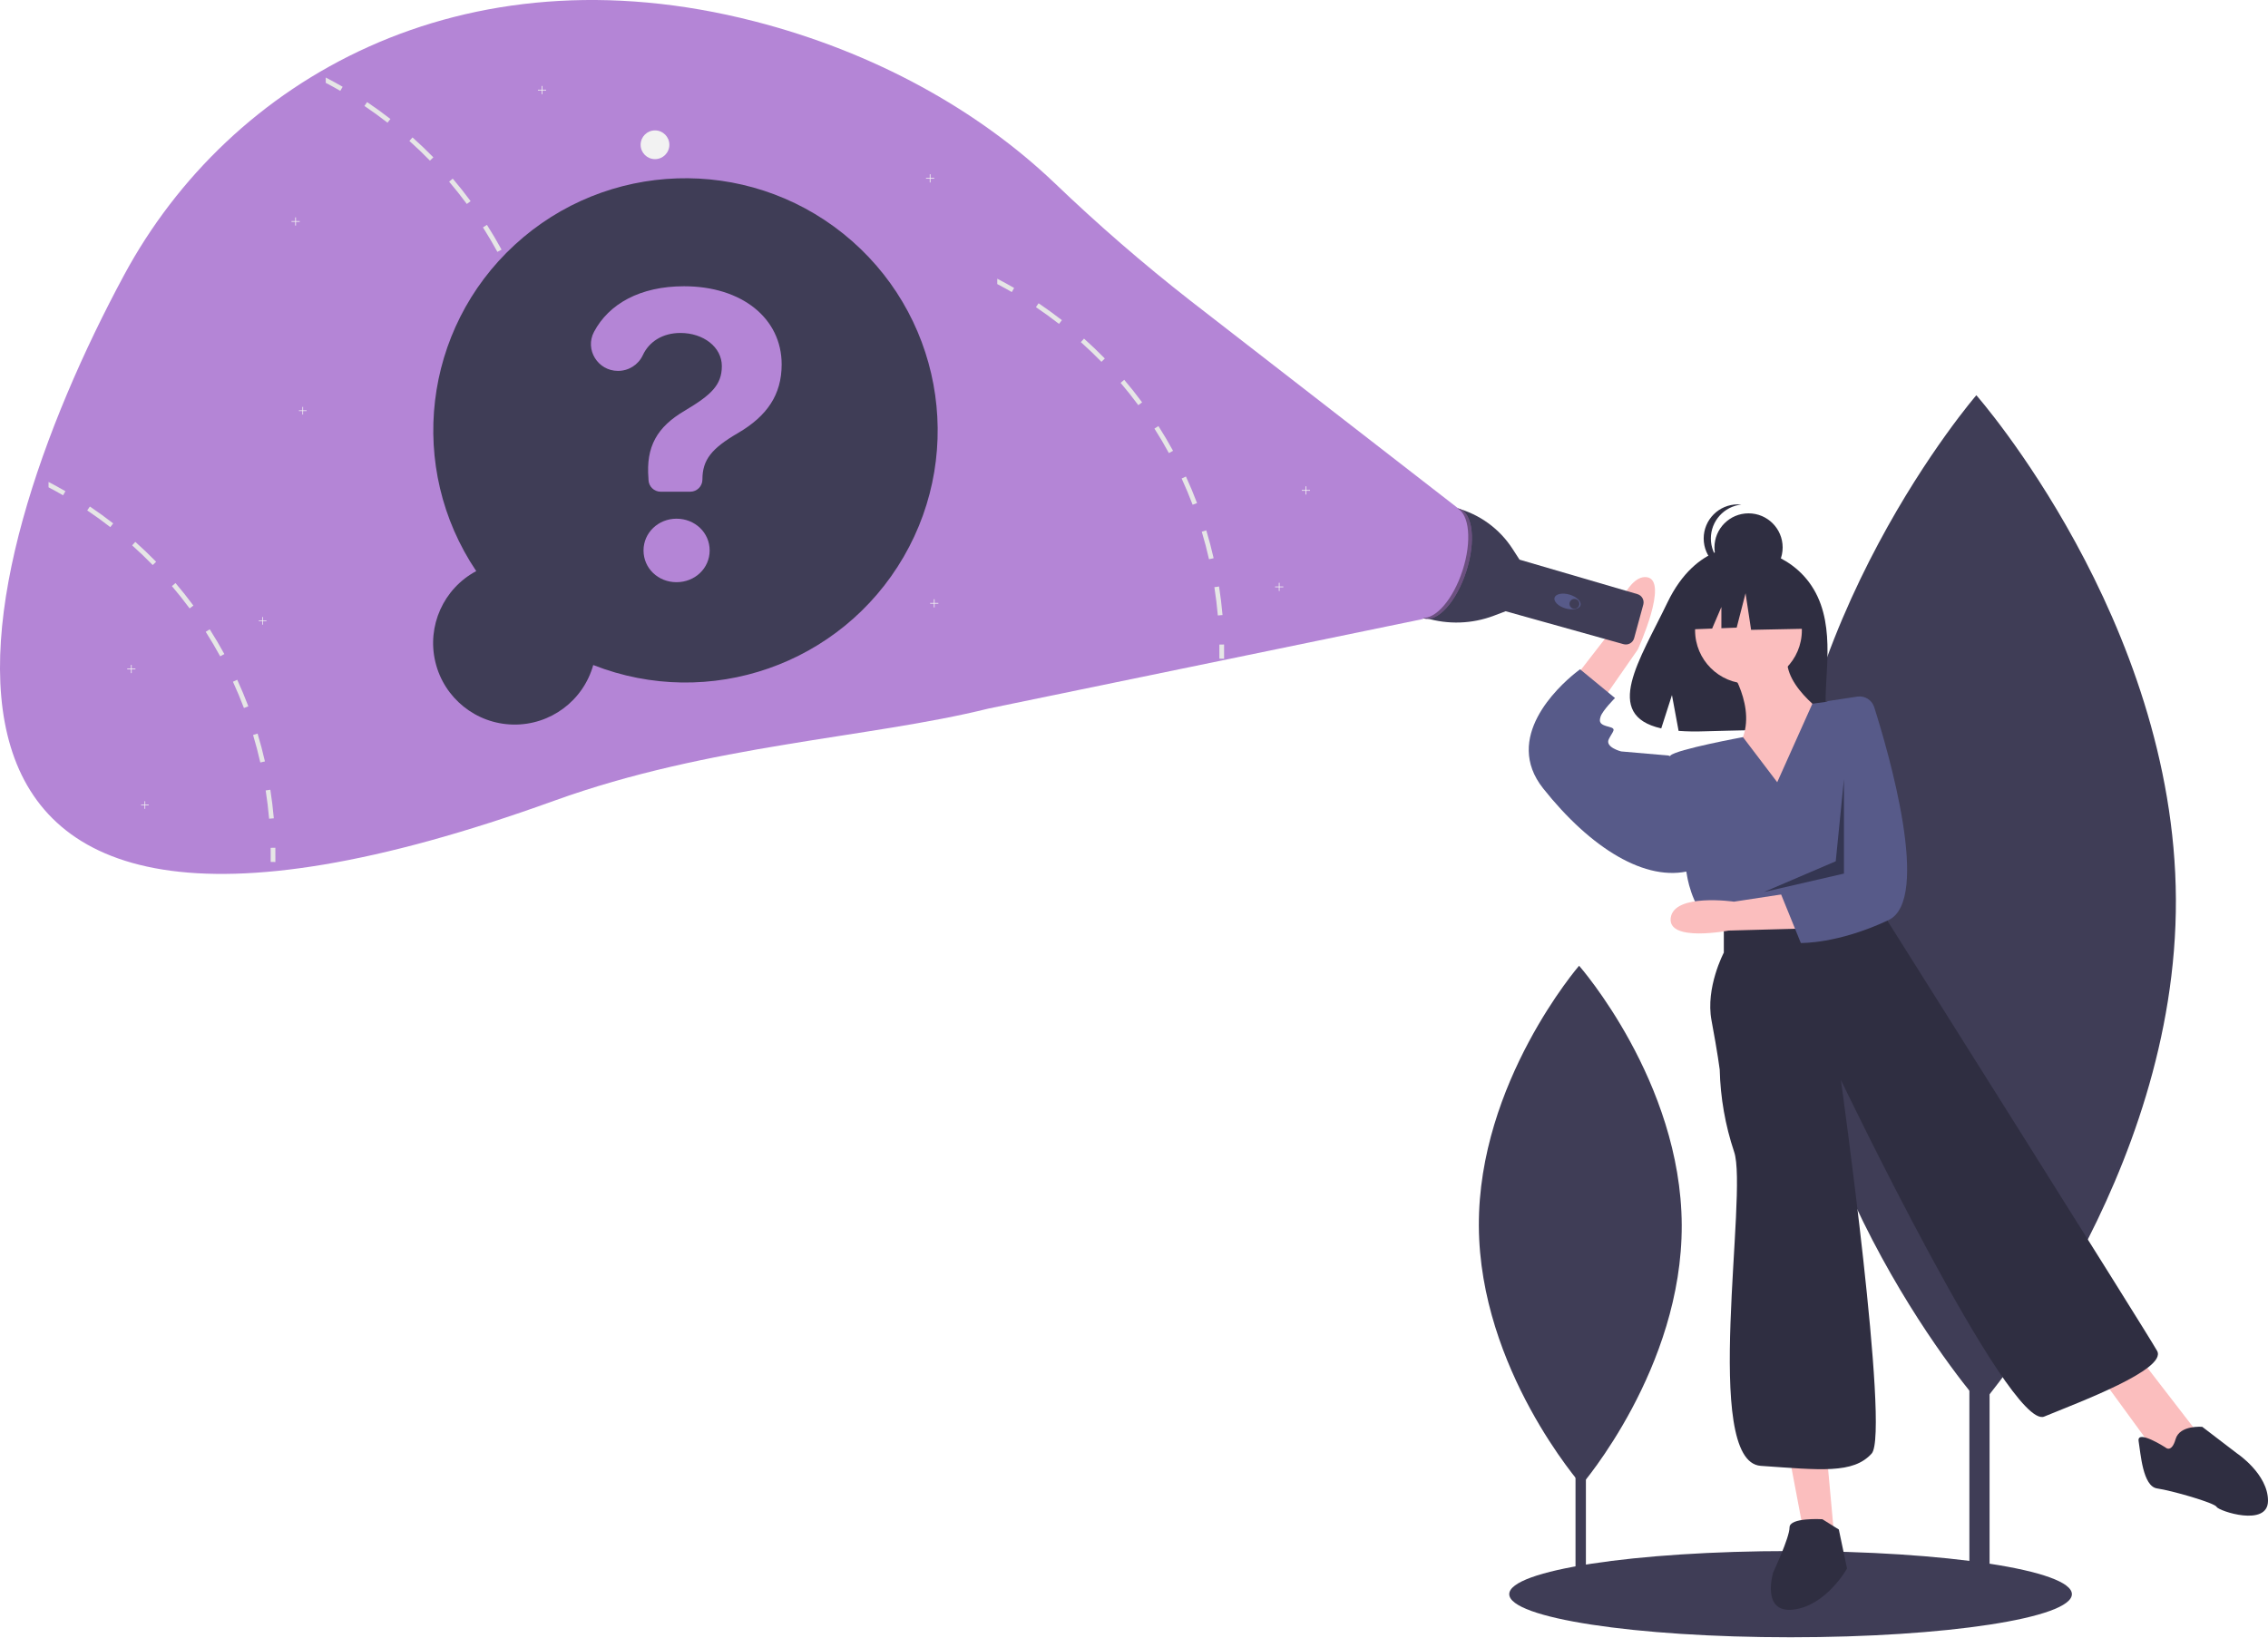
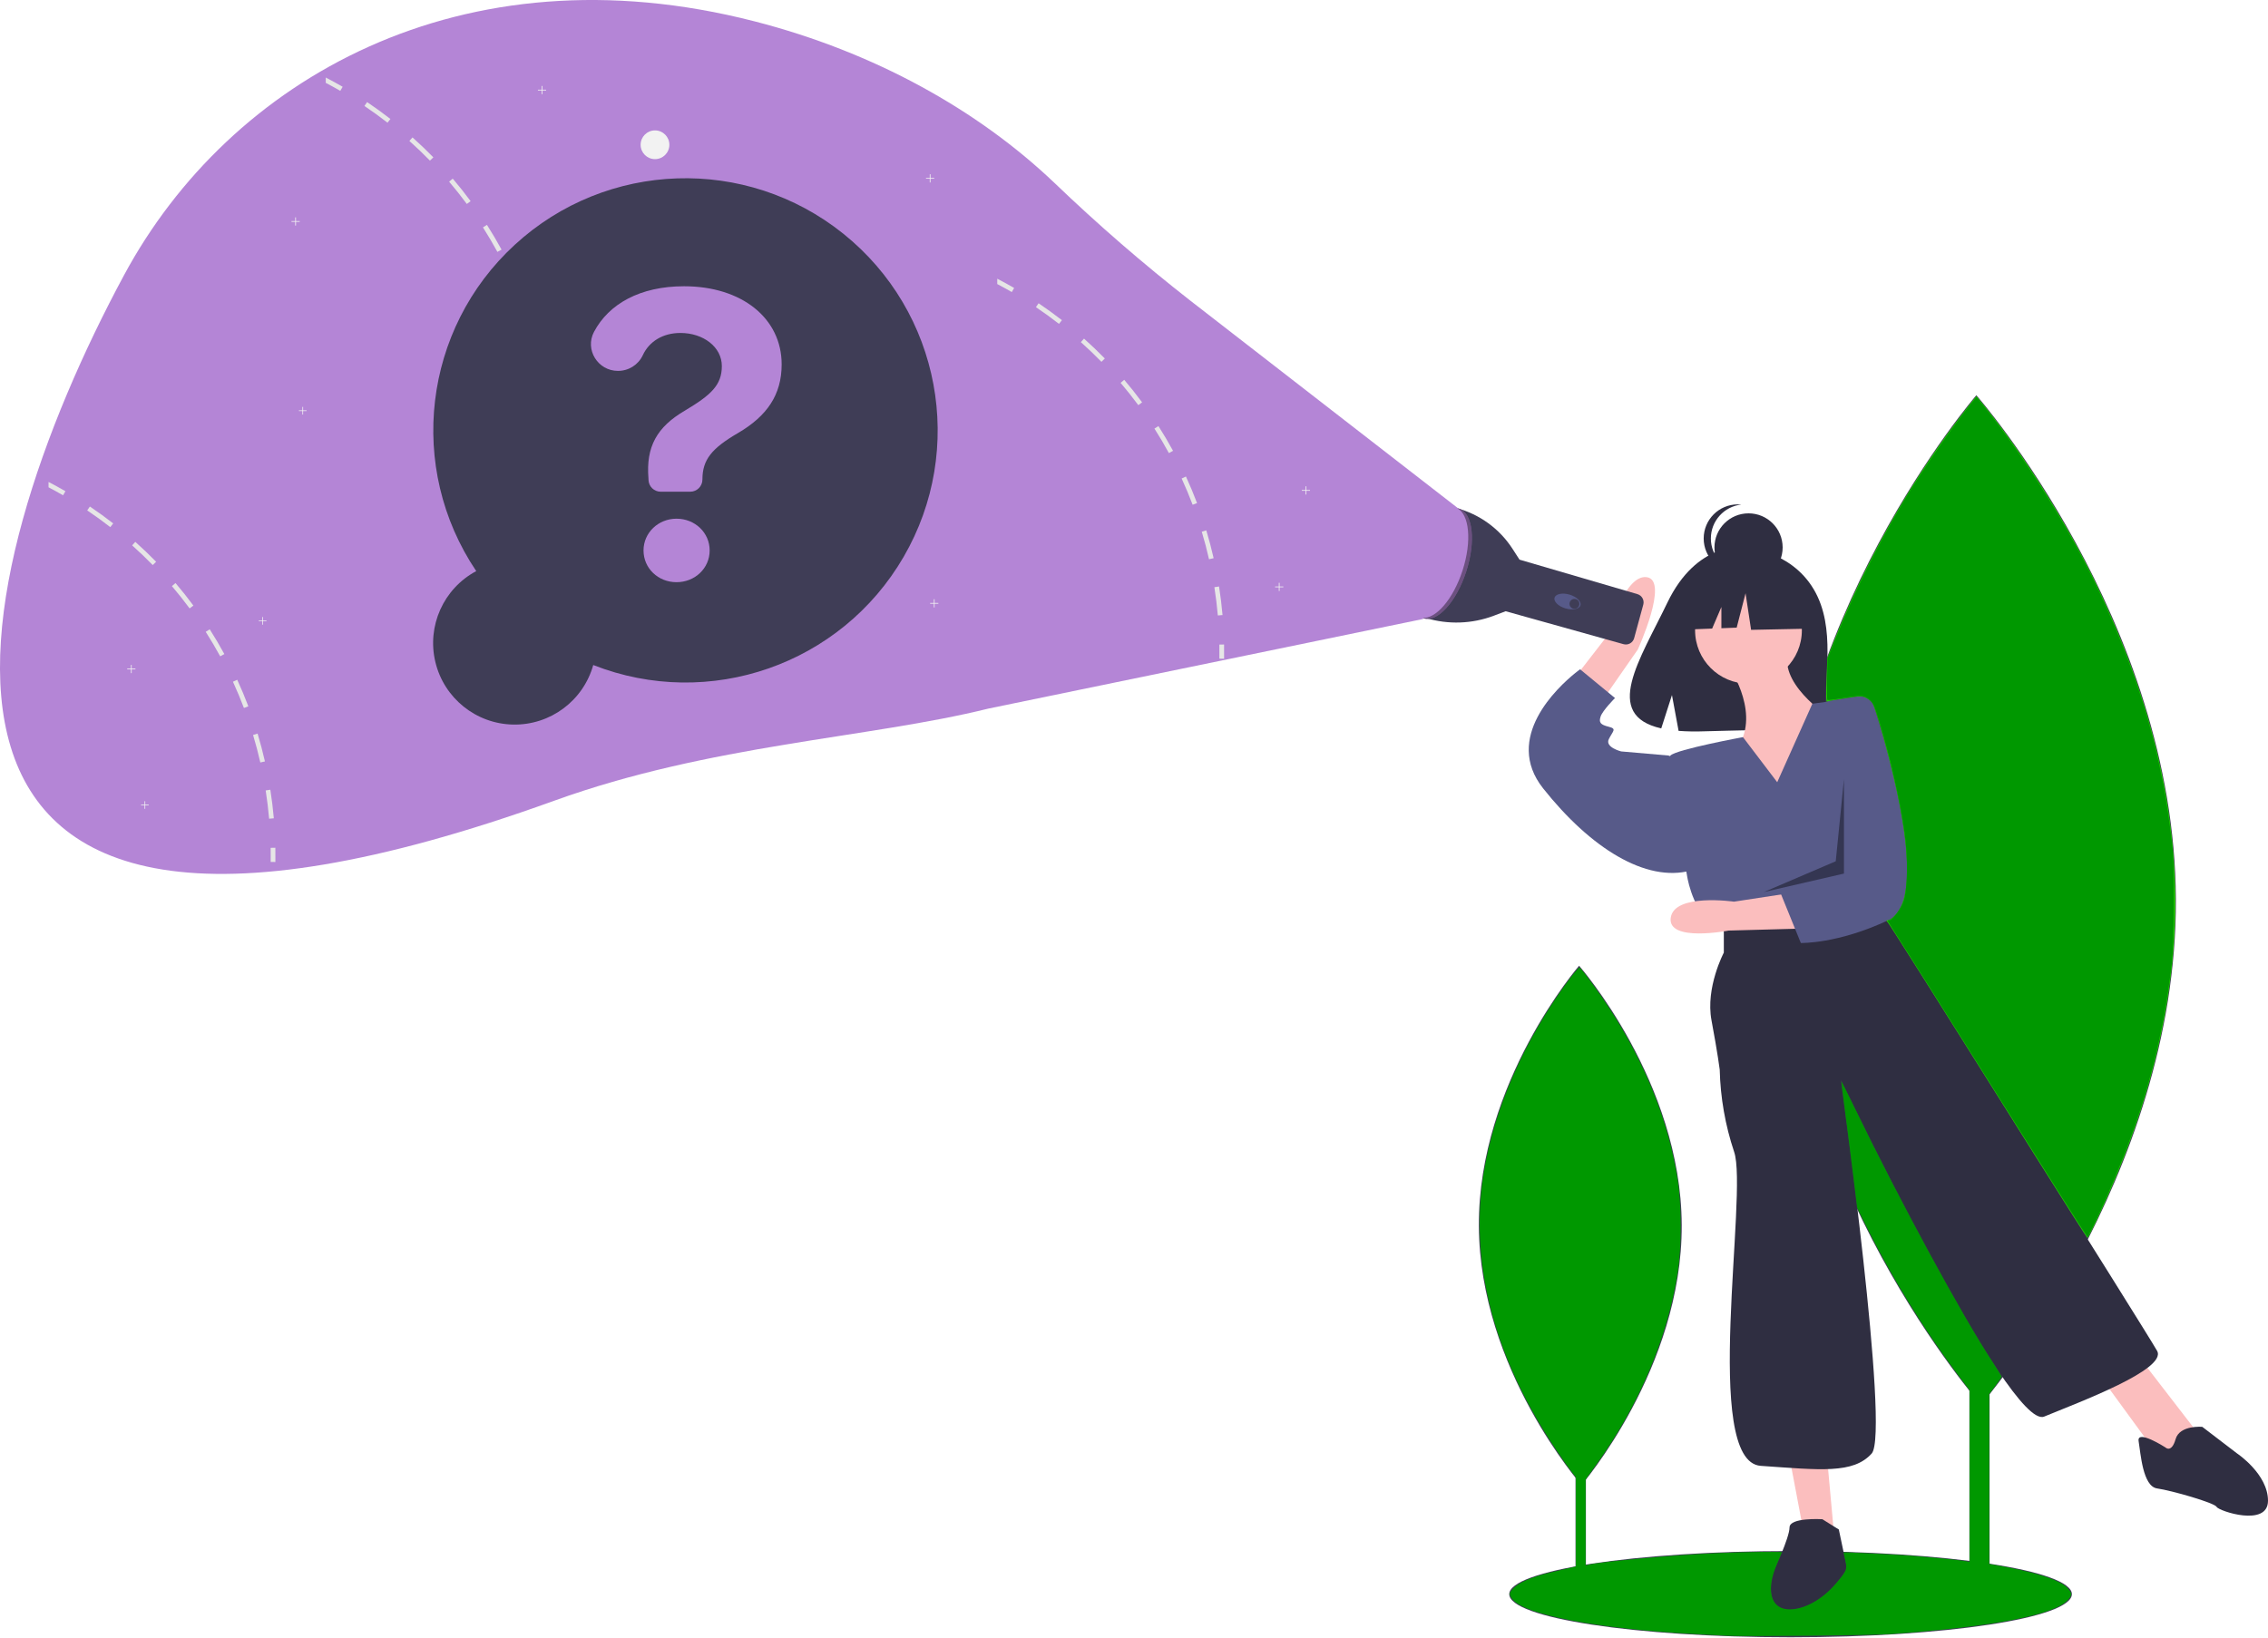
- <svg xmlns="http://www.w3.org/2000/svg" id="b7da5827-4560-4d63-9360-f6e9beb837fe" data-name="Layer 1" width="1104.469" height="797.515" viewBox="0 0 1104.469 797.515">
-   <rect x="959.049" y="388.464" width="9.832" height="388.345" fill="#3f3d56" />
-   <path d="M1107.38,489.196c.626,135.795-94.913,246.321-94.913,246.321s-96.553-109.641-97.179-245.435,94.913-246.321,94.913-246.321S1106.754,353.401,1107.38,489.196Z" transform="translate(-47.76569 -51.24247)" fill="#3f3d56" />
-   <rect x="767.244" y="571.186" width="5.057" height="199.735" fill="#3f3d56" />
-   <path d="M866.733,647.882c.322,69.842-48.816,126.689-48.816,126.689s-49.66-56.391-49.982-126.233,48.816-126.689,48.816-126.689S866.411,578.04,866.733,647.882Z" transform="translate(-47.76569 -51.24247)" fill="#3f3d56" />
-   <ellipse cx="871.969" cy="776.515" rx="137" ry="21" fill="#3f3d56" />
-   <path d="M931.034,338.324c-11.607-19.612-34.57-20.526-34.57-20.526s-22.376-2.861-36.731,27.008c-13.379,27.841-31.845,54.722-2.973,61.239l5.215-16.232,3.23,17.44a112.967,112.967,0,0,0,12.353.211c30.92-.998,60.366.292,59.418-10.803C935.715,381.911,942.202,357.194,931.034,338.324Z" transform="translate(-47.76569 -51.24247)" fill="#2f2e41" />
-   <path d="M889.234,375.258s15,21,6,38,21,35,21,35l22-48s-26-17-19-33Z" transform="translate(-47.76569 -51.24247)" fill="#fbbebe" />
-   <circle cx="851.469" cy="307.015" r="26" fill="#fbbebe" />
-   <path d="M809.255,388.313l21.728-28.034s7.651-29.385,18.731-27.895-4.377,35.24-4.377,35.24l-21.589,31.031Z" transform="translate(-47.76569 -51.24247)" fill="#fbbebe" />
-   <polygon points="871.469 710.015 878.469 747.015 893.469 751.015 889.469 707.015 871.469 710.015" fill="#fbbebe" />
-   <polygon points="1022.469 670.015 1049.469 707.015 1060.469 712.015 1069.469 697.015 1042.469 662.015 1022.469 670.015" fill="#fbbebe" />
-   <path d="M913.234,432.258l-16.681-21.959s-32.319,5.959-35.319,8.959,8,58,8,58,2,15,11,23l9,6,74-15,2.782-32.926a86.41,86.41,0,0,0-22.782-66.074l0,0-12.876,1.76Z" transform="translate(-47.76569 -51.24247)" fill="#575a89" />
-   <path d="M865.234,421.258l-5-2-23-2s-8-2-6-6,4-5,0-6-5-2-4-5,7-9,7-9l-17-14s-.92.651-2.407,1.855c-8.44,6.834-35.147,31.489-15.593,56.145,23,29,50,46,72,40Z" transform="translate(-47.76569 -51.24247)" fill="#575a89" />
-   <path d="M887.234,501.258v14s-9,17-6,33,4,24,4,24a136.533,136.533,0,0,0,7,40c7,20-16,151,13,153s45,4,54-6-15-182-15-182,82,171,99,164,60-23,55-32-131-209-131-209l-4-9Z" transform="translate(-47.76569 -51.24247)" fill="#2f2e41" />
-   <path d="M935.234,791.258s-16-1-16,4-8,22-8,22-6,20,10,18,26-20,26-20l-4-19Z" transform="translate(-47.76569 -51.24247)" fill="#2f2e41" />
-   <path d="M1102.234,756.258s-14-9-13-3,2,22,9,23,28,7,29,9,25,10,25-3-15-23-15-23l-17-13s-11-1-13,6S1102.234,756.258,1102.234,756.258Z" transform="translate(-47.76569 -51.24247)" fill="#2f2e41" />
-   <circle cx="851.508" cy="266.654" r="16.604" fill="#2f2e41" />
-   <path d="M880.922,313.528a16.604,16.604,0,0,1,14.856-16.51,16.772,16.772,0,0,0-1.748-.093,16.604,16.604,0,1,0,0,33.208,16.772,16.772,0,0,0,1.748-.093A16.604,16.604,0,0,1,880.922,313.528Z" transform="translate(-47.76569 -51.24247)" fill="#2f2e41" />
-   <polygon points="878.136 285.191 855.45 273.307 824.12 278.169 817.638 306.797 833.774 306.176 838.282 295.659 838.282 306.003 845.727 305.717 850.048 288.972 852.749 306.797 879.217 306.257 878.136 285.191" fill="#2f2e41" />
-   <path d="M924.544,503.574l-34.987.946s-29.854,5.809-28.179-6.241,30.799-7.835,30.799-7.835l31.88-4.863Z" transform="translate(-47.76569 -51.24247)" fill="#fbbebe" />
-   <path d="M952.226,390.562a7.467,7.467,0,0,1,8.236,5.128c6.849,21.584,27.951,93.813,6.985,103.723-24.694,11.672-42.714,11.158-42.714,11.158l-9.645-23.748,8.781-8.24,9.374-60.275,4.492-25.55Z" transform="translate(-47.76569 -51.24247)" fill="#575a89" />
-   <polygon points="897.969 379.515 893.969 419.515 858.969 434.515 897.969 425.515 897.969 379.515" opacity="0.4" />
-   <path d="M756.98,298.705h0a46.84,46.84,0,0,1,27.352,19.87l3.271,5.066.165.21L845.153,340.641a4.183,4.183,0,0,1,2.861,5.115l-4.455,16.335a4.183,4.183,0,0,1-5.161,2.928l-57.4-16.044-.001.002-5.765,2.179a51.515,51.515,0,0,1-33.122,1.126h0Z" transform="translate(-47.76569 -51.24247)" fill="#3f3d56" />
-   <ellipse cx="811.107" cy="344.233" rx="3.504" ry="6.57" transform="translate(205.1751 974.7836) rotate(-73.69006)" fill="#575a89" />
-   <circle cx="766.716" cy="294.14" r="2.409" fill="#3f3d56" />
-   <ellipse cx="749.694" cy="325.728" rx="28.09" ry="12.703" transform="translate(160.8404 887.1541) rotate(-72.0342)" fill="#b485d6" />
-   <path d="M759.994,329.124c4.611-14.22,3.357-27.472-2.711-30.355a5.891,5.891,0,0,1,1.076.238c6.673,2.164,8.204,15.881,3.419,30.639s-14.074,24.967-20.748,22.803a5.863,5.863,0,0,1-.708-.284C746.886,353,755.461,343.104,759.994,329.124Z" transform="translate(-47.76569 -51.24247)" opacity="0.4" />
-   <path d="M757.734,298.758,627.497,197.732a861.922,861.922,0,0,1-66.215-57.386C524.156,104.959,473.758,76.666,415.08,61.602,272.519,25.005,159.582,89.897,108.214,185.181c-78.495,145.604-138.65,381.879,209.394,256.11,76.117-27.506,153.165-30.429,211.586-44.918l211.54-43.616Z" transform="translate(-47.76569 -51.24247)" fill="#b485d6" />
-   <circle cx="318.969" cy="70.515" r="7" fill="#f2f2f2" />
-   <polygon points="454.949 86.695 453.127 86.695 453.127 84.873 452.771 84.873 452.771 86.695 450.949 86.695 450.949 87.051 452.771 87.051 452.771 88.873 453.127 88.873 453.127 87.051 454.949 87.051 454.949 86.695" fill="#f2f2f2" />
-   <polygon points="637.949 238.695 636.127 238.695 636.127 236.873 635.771 236.873 635.771 238.695 633.949 238.695 633.949 239.051 635.771 239.051 635.771 240.873 636.127 240.873 636.127 239.051 637.949 239.051 637.949 238.695" fill="#f2f2f2" />
-   <polygon points="624.949 285.695 623.127 285.695 623.127 283.873 622.771 283.873 622.771 285.695 620.949 285.695 620.949 286.051 622.771 286.051 622.771 287.873 623.127 287.873 623.127 286.051 624.949 286.051 624.949 285.695" fill="#f2f2f2" />
-   <polygon points="65.949 325.695 64.127 325.695 64.127 323.873 63.771 323.873 63.771 325.695 61.949 325.695 61.949 326.051 63.771 326.051 63.771 327.873 64.127 327.873 64.127 326.051 65.949 326.051 65.949 325.695" fill="#f2f2f2" />
-   <polygon points="145.949 107.695 144.127 107.695 144.127 105.873 143.771 105.873 143.771 107.695 141.949 107.695 141.949 108.051 143.771 108.051 143.771 109.873 144.127 109.873 144.127 108.051 145.949 108.051 145.949 107.695" fill="#f2f2f2" />
-   <polygon points="456.949 293.695 455.127 293.695 455.127 291.873 454.771 291.873 454.771 293.695 452.949 293.695 452.949 294.051 454.771 294.051 454.771 295.873 455.127 295.873 455.127 294.051 456.949 294.051 456.949 293.695" fill="#f2f2f2" />
-   <polygon points="265.949 43.695 264.127 43.695 264.127 41.873 263.771 41.873 263.771 43.695 261.949 43.695 261.949 44.051 263.771 44.051 263.771 45.873 264.127 45.873 264.127 44.051 265.949 44.051 265.949 43.695" fill="#f2f2f2" />
-   <path d="M314.415,238.915l-2.27.35c.71,4.54,1.27,9.18,1.68,13.77l2.29-.2C315.705,248.185,315.135,243.505,314.415,238.915Z" transform="translate(-47.76569 -51.24247)" fill="#e6e6e6" />
-   <path d="M308.205,211.575l-2.2.67c1.33,4.4,2.52,8.91,3.53,13.4l2.25-.51C310.755,220.595,309.545,216.035,308.205,211.575Z" transform="translate(-47.76569 -51.24247)" fill="#e6e6e6" />
-   <path d="M298.295,185.355l-2.09.96c1.92,4.19,3.72,8.49,5.35,12.79l2.15-.81C302.055,193.945,300.245,189.585,298.295,185.355Z" transform="translate(-47.76569 -51.24247)" fill="#e6e6e6" />
-   <path d="M284.895,160.775l-1.94,1.23c2.47,3.88,4.84,7.9,7.04,11.93l2.02-1.1C289.795,168.755,287.395,164.695,284.895,160.775Z" transform="translate(-47.76569 -51.24247)" fill="#e6e6e6" />
-   <path d="M268.235,138.245l-1.75,1.49c2.98,3.5,5.88,7.16,8.62,10.86l1.84-1.37C274.185,145.485,271.255,141.785,268.235,138.245Z" transform="translate(-47.76569 -51.24247)" fill="#e6e6e6" />
-   <path d="M248.655,118.185l-1.53,1.71c3.44,3.07,6.81,6.3,10.02,9.59l1.65-1.61C255.545,124.545,252.135,121.285,248.655,118.185Z" transform="translate(-47.76569 -51.24247)" fill="#e6e6e6" />
-   <path d="M226.535,100.965l-1.29,1.9c3.82,2.57,7.6,5.31,11.23,8.14l1.42-1.81C234.215,106.335,230.395,103.565,226.535,100.965Z" transform="translate(-47.76569 -51.24247)" fill="#e6e6e6" />
-   <path d="M206.405,89.005v2.6c2.39,1.25,4.76,2.56,7.08,3.9l1.15-1.99Q210.585,91.175,206.405,89.005Z" transform="translate(-47.76569 -51.24247)" fill="#e6e6e6" />
-   <path d="M314.57,267.221l2.299-.042c.042,2.321.045,4.655.009,6.936l-2.298-.036C314.614,271.824,314.611,269.516,314.57,267.221Z" transform="translate(-47.76569 -51.24247)" fill="#e6e6e6" />
-   <path d="M179.415,435.915l-2.27.35c.71,4.54,1.27,9.18,1.68,13.77l2.29-.2C180.705,445.185,180.135,440.505,179.415,435.915Z" transform="translate(-47.76569 -51.24247)" fill="#e6e6e6" />
-   <path d="M173.205,408.575l-2.2.67c1.33,4.4,2.52,8.91,3.53,13.4l2.25-.51C175.755,417.595,174.545,413.035,173.205,408.575Z" transform="translate(-47.76569 -51.24247)" fill="#e6e6e6" />
-   <path d="M163.295,382.355l-2.09.96c1.92,4.19,3.72,8.49,5.35,12.79l2.15-.81C167.055,390.945,165.245,386.585,163.295,382.355Z" transform="translate(-47.76569 -51.24247)" fill="#e6e6e6" />
-   <path d="M149.895,357.775l-1.94,1.23c2.47,3.88,4.84,7.9,7.04,11.93l2.02-1.1C154.795,365.755,152.395,361.695,149.895,357.775Z" transform="translate(-47.76569 -51.24247)" fill="#e6e6e6" />
-   <path d="M133.235,335.245l-1.75,1.49c2.98,3.5,5.88,7.16,8.62,10.86l1.84-1.37C139.185,342.485,136.255,338.785,133.235,335.245Z" transform="translate(-47.76569 -51.24247)" fill="#e6e6e6" />
-   <path d="M113.655,315.185l-1.53,1.71c3.44,3.07,6.81,6.3,10.02,9.59l1.65-1.61C120.545,321.545,117.135,318.285,113.655,315.185Z" transform="translate(-47.76569 -51.24247)" fill="#e6e6e6" />
-   <path d="M91.535,297.965l-1.29,1.9c3.82,2.57,7.6,5.31,11.23,8.14l1.42-1.81C99.215,303.335,95.395,300.565,91.535,297.965Z" transform="translate(-47.76569 -51.24247)" fill="#e6e6e6" />
-   <path d="M71.405,286.005v2.6c2.39,1.25,4.76,2.56,7.08,3.9l1.15-1.99Q75.585,288.175,71.405,286.005Z" transform="translate(-47.76569 -51.24247)" fill="#e6e6e6" />
-   <path d="M179.57,464.221l2.299-.042c.042,2.321.045,4.655.009,6.936l-2.298-.036C179.614,468.824,179.611,466.516,179.57,464.221Z" transform="translate(-47.76569 -51.24247)" fill="#e6e6e6" />
-   <path d="M641.415,336.915l-2.27.35c.71,4.54,1.27,9.18,1.68,13.77l2.29-.2C642.705,346.185,642.135,341.505,641.415,336.915Z" transform="translate(-47.76569 -51.24247)" fill="#e6e6e6" />
-   <path d="M635.205,309.575l-2.2.67c1.33,4.4,2.52,8.91,3.53,13.4l2.25-.51C637.755,318.595,636.545,314.035,635.205,309.575Z" transform="translate(-47.76569 -51.24247)" fill="#e6e6e6" />
-   <path d="M625.295,283.355l-2.09.96c1.92,4.19,3.72,8.49,5.35,12.79l2.15-.81C629.055,291.945,627.245,287.585,625.295,283.355Z" transform="translate(-47.76569 -51.24247)" fill="#e6e6e6" />
-   <path d="M611.895,258.775l-1.94,1.23c2.47,3.88,4.84,7.9,7.04,11.93l2.02-1.1C616.795,266.755,614.395,262.695,611.895,258.775Z" transform="translate(-47.76569 -51.24247)" fill="#e6e6e6" />
-   <path d="M595.235,236.245l-1.75,1.49c2.98,3.5,5.88,7.16,8.62,10.86l1.84-1.37C601.185,243.485,598.255,239.785,595.235,236.245Z" transform="translate(-47.76569 -51.24247)" fill="#e6e6e6" />
-   <path d="M575.655,216.185l-1.53,1.71c3.44,3.07,6.81,6.3,10.02,9.59l1.65-1.61C582.545,222.545,579.135,219.285,575.655,216.185Z" transform="translate(-47.76569 -51.24247)" fill="#e6e6e6" />
-   <path d="M553.535,198.965l-1.29,1.9c3.82,2.57,7.6,5.31,11.23,8.14l1.42-1.81C561.215,204.335,557.395,201.565,553.535,198.965Z" transform="translate(-47.76569 -51.24247)" fill="#e6e6e6" />
-   <path d="M533.405,187.005v2.6c2.39,1.25,4.76,2.56,7.08,3.9l1.15-1.99Q537.585,189.175,533.405,187.005Z" transform="translate(-47.76569 -51.24247)" fill="#e6e6e6" />
-   <path d="M641.57,365.221l2.299-.042c.042,2.321.045,4.655.009,6.936l-2.298-.036C641.614,369.824,641.611,367.516,641.57,365.221Z" transform="translate(-47.76569 -51.24247)" fill="#e6e6e6" />
-   <polygon points="149.295 199.895 147.6 199.895 147.6 198.199 147.269 198.199 147.269 199.895 145.573 199.895 145.573 200.225 147.269 200.225 147.269 201.921 147.6 201.921 147.6 200.225 149.295 200.225 149.295 199.895" fill="#f2f2f2" />
-   <polygon points="129.754 302.252 128.059 302.252 128.059 300.556 127.728 300.556 127.728 302.252 126.032 302.252 126.032 302.583 127.728 302.583 127.728 304.278 128.059 304.278 128.059 302.583 129.754 302.583 129.754 302.252" fill="#f2f2f2" />
-   <polygon points="72.417 391.959 70.721 391.959 70.721 390.264 70.39 390.264 70.39 391.959 68.695 391.959 68.695 392.29 70.39 392.29 70.39 393.986 70.721 393.986 70.721 392.29 72.417 392.29 72.417 391.959" fill="#f2f2f2" />
-   <path d="M279.684,329.425a122.811,122.811,0,1,1,56.982,45.751,39.726,39.726,0,1,1-56.982-45.751Z" transform="translate(-47.76569 -51.24247)" fill="#3f3d56" />
-   <path d="M380.894,190.679c28.154,0,47.524,15.616,47.524,38.064,0,14.865-7.207,25.151-21.097,33.334-13.063,7.583-17.493,13.139-17.493,22.748h0a5.931,5.931,0,0,1-5.931,5.931H369.504a5.931,5.931,0,0,1-5.928-5.724l-.026-.732c-1.276-15.466,4.129-25.076,17.718-33.034,12.688-7.583,18.019-12.388,18.019-21.697s-9.009-16.142-20.196-16.142c-8.503,0-15.231,4.139-18.318,10.896a13.252,13.252,0,0,1-12.112,7.573h0c-9.752,0-16.194-10.371-11.634-18.99C344.243,199.271,359.465,190.679,380.894,190.679ZM361.148,319.362c0-8.634,7.207-15.466,16.067-15.466,8.934,0,16.142,6.757,16.142,15.466s-7.207,15.466-16.142,15.466-16.067-6.757-16.067-15.466Z" transform="translate(-47.76569 -51.24247)" fill="#b485d6" />
+ <svg xmlns="http://www.w3.org/2000/svg" id="b7da5827-4560-4d63-9360-f6e9beb837fe" data-name="Layer 1" width="1104.469" height="797.515" viewBox="0 0 1104.469 797.515" version="1.1">
+   <defs id="defs143" />
+   <rect x="959.049" y="388.464" width="9.832" height="388.345" fill="#3f3d56" id="rect4" />
+   <path d="M1107.38,489.196c.626,135.795-94.913,246.321-94.913,246.321s-96.553-109.641-97.179-245.435,94.913-246.321,94.913-246.321S1106.754,353.401,1107.38,489.196Z" transform="translate(-47.76569 -51.24247)" fill="#3f3d56" id="path6" />
+   <rect x="767.244" y="571.186" width="5.057" height="199.735" fill="#3f3d56" id="rect8" />
+   <path d="M866.733,647.882c.322,69.842-48.816,126.689-48.816,126.689s-49.66-56.391-49.982-126.233,48.816-126.689,48.816-126.689S866.411,578.04,866.733,647.882Z" transform="translate(-47.76569 -51.24247)" fill="#3f3d56" id="path10" />
+   <ellipse cx="871.969" cy="776.515" rx="137" ry="21" fill="#3f3d56" id="ellipse12" />
+   <path d="M931.034,338.324c-11.607-19.612-34.57-20.526-34.57-20.526s-22.376-2.861-36.731,27.008c-13.379,27.841-31.845,54.722-2.973,61.239l5.215-16.232,3.23,17.44a112.967,112.967,0,0,0,12.353.211c30.92-.998,60.366.292,59.418-10.803C935.715,381.911,942.202,357.194,931.034,338.324Z" transform="translate(-47.76569 -51.24247)" fill="#2f2e41" id="path14" />
+   <path d="M889.234,375.258s15,21,6,38,21,35,21,35l22-48s-26-17-19-33Z" transform="translate(-47.76569 -51.24247)" fill="#fbbebe" id="path16" />
+   <circle cx="851.469" cy="307.015" r="26" fill="#fbbebe" id="circle18" />
+   <path d="M809.255,388.313l21.728-28.034s7.651-29.385,18.731-27.895-4.377,35.24-4.377,35.24l-21.589,31.031Z" transform="translate(-47.76569 -51.24247)" fill="#fbbebe" id="path20" />
+   <polygon points="871.469 710.015 878.469 747.015 893.469 751.015 889.469 707.015 871.469 710.015" fill="#fbbebe" id="polygon22" />
+   <polygon points="1022.469 670.015 1049.469 707.015 1060.469 712.015 1069.469 697.015 1042.469 662.015 1022.469 670.015" fill="#fbbebe" id="polygon24" />
+   <path d="M913.234,432.258l-16.681-21.959s-32.319,5.959-35.319,8.959,8,58,8,58,2,15,11,23l9,6,74-15,2.782-32.926a86.41,86.41,0,0,0-22.782-66.074l0,0-12.876,1.76Z" transform="translate(-47.76569 -51.24247)" fill="#575a89" id="path26" />
+   <path d="M865.234,421.258l-5-2-23-2s-8-2-6-6,4-5,0-6-5-2-4-5,7-9,7-9l-17-14s-.92.651-2.407,1.855c-8.44,6.834-35.147,31.489-15.593,56.145,23,29,50,46,72,40Z" transform="translate(-47.76569 -51.24247)" fill="#575a89" id="path28" />
+   <path d="M887.234,501.258v14s-9,17-6,33,4,24,4,24a136.533,136.533,0,0,0,7,40c7,20-16,151,13,153s45,4,54-6-15-182-15-182,82,171,99,164,60-23,55-32-131-209-131-209l-4-9Z" transform="translate(-47.76569 -51.24247)" fill="#2f2e41" id="path30" />
+   <path d="M935.234,791.258s-16-1-16,4-8,22-8,22-6,20,10,18,26-20,26-20l-4-19Z" transform="translate(-47.76569 -51.24247)" fill="#2f2e41" id="path32" />
+   <path d="M1102.234,756.258s-14-9-13-3,2,22,9,23,28,7,29,9,25,10,25-3-15-23-15-23l-17-13s-11-1-13,6S1102.234,756.258,1102.234,756.258Z" transform="translate(-47.76569 -51.24247)" fill="#2f2e41" id="path34" />
+   <circle cx="851.508" cy="266.654" r="16.604" fill="#2f2e41" id="circle36" />
+   <path d="M880.922,313.528a16.604,16.604,0,0,1,14.856-16.51,16.772,16.772,0,0,0-1.748-.093,16.604,16.604,0,1,0,0,33.208,16.772,16.772,0,0,0,1.748-.093A16.604,16.604,0,0,1,880.922,313.528Z" transform="translate(-47.76569 -51.24247)" fill="#2f2e41" id="path38" />
+   <polygon points="878.136 285.191 855.45 273.307 824.12 278.169 817.638 306.797 833.774 306.176 838.282 295.659 838.282 306.003 845.727 305.717 850.048 288.972 852.749 306.797 879.217 306.257 878.136 285.191" fill="#2f2e41" id="polygon40" />
+   <path d="M924.544,503.574l-34.987.946s-29.854,5.809-28.179-6.241,30.799-7.835,30.799-7.835l31.88-4.863Z" transform="translate(-47.76569 -51.24247)" fill="#fbbebe" id="path42" />
+   <path d="M952.226,390.562a7.467,7.467,0,0,1,8.236,5.128c6.849,21.584,27.951,93.813,6.985,103.723-24.694,11.672-42.714,11.158-42.714,11.158l-9.645-23.748,8.781-8.24,9.374-60.275,4.492-25.55Z" transform="translate(-47.76569 -51.24247)" fill="#575a89" id="path44" />
+   <polygon points="897.969 379.515 893.969 419.515 858.969 434.515 897.969 425.515 897.969 379.515" opacity="0.4" id="polygon46" />
+   <path d="M756.98,298.705h0a46.84,46.84,0,0,1,27.352,19.87l3.271,5.066.165.21L845.153,340.641a4.183,4.183,0,0,1,2.861,5.115l-4.455,16.335a4.183,4.183,0,0,1-5.161,2.928l-57.4-16.044-.001.002-5.765,2.179a51.515,51.515,0,0,1-33.122,1.126h0Z" transform="translate(-47.76569 -51.24247)" fill="#3f3d56" id="path48" />
+   <ellipse cx="811.107" cy="344.233" rx="3.504" ry="6.57" transform="translate(205.1751 974.7836) rotate(-73.69006)" fill="#575a89" id="ellipse50" />
+   <circle cx="766.716" cy="294.14" r="2.409" fill="#3f3d56" id="circle52" />
+   <ellipse cx="749.694" cy="325.728" rx="28.09" ry="12.703" transform="translate(160.8404 887.1541) rotate(-72.0342)" fill="#b485d6" id="ellipse54" />
+   <path d="M759.994,329.124c4.611-14.22,3.357-27.472-2.711-30.355a5.891,5.891,0,0,1,1.076.238c6.673,2.164,8.204,15.881,3.419,30.639s-14.074,24.967-20.748,22.803a5.863,5.863,0,0,1-.708-.284C746.886,353,755.461,343.104,759.994,329.124Z" transform="translate(-47.76569 -51.24247)" opacity="0.4" id="path56" />
+   <path d="M757.734,298.758,627.497,197.732a861.922,861.922,0,0,1-66.215-57.386C524.156,104.959,473.758,76.666,415.08,61.602,272.519,25.005,159.582,89.897,108.214,185.181c-78.495,145.604-138.65,381.879,209.394,256.11,76.117-27.506,153.165-30.429,211.586-44.918l211.54-43.616Z" transform="translate(-47.76569 -51.24247)" fill="#b485d6" id="path58" />
+   <circle cx="318.969" cy="70.515" r="7" fill="#f2f2f2" id="circle60" />
+   <polygon points="454.949 86.695 453.127 86.695 453.127 84.873 452.771 84.873 452.771 86.695 450.949 86.695 450.949 87.051 452.771 87.051 452.771 88.873 453.127 88.873 453.127 87.051 454.949 87.051 454.949 86.695" fill="#f2f2f2" id="polygon62" />
+   <polygon points="637.949 238.695 636.127 238.695 636.127 236.873 635.771 236.873 635.771 238.695 633.949 238.695 633.949 239.051 635.771 239.051 635.771 240.873 636.127 240.873 636.127 239.051 637.949 239.051 637.949 238.695" fill="#f2f2f2" id="polygon64" />
+   <polygon points="624.949 285.695 623.127 285.695 623.127 283.873 622.771 283.873 622.771 285.695 620.949 285.695 620.949 286.051 622.771 286.051 622.771 287.873 623.127 287.873 623.127 286.051 624.949 286.051 624.949 285.695" fill="#f2f2f2" id="polygon66" />
+   <polygon points="65.949 325.695 64.127 325.695 64.127 323.873 63.771 323.873 63.771 325.695 61.949 325.695 61.949 326.051 63.771 326.051 63.771 327.873 64.127 327.873 64.127 326.051 65.949 326.051 65.949 325.695" fill="#f2f2f2" id="polygon68" />
+   <polygon points="145.949 107.695 144.127 107.695 144.127 105.873 143.771 105.873 143.771 107.695 141.949 107.695 141.949 108.051 143.771 108.051 143.771 109.873 144.127 109.873 144.127 108.051 145.949 108.051 145.949 107.695" fill="#f2f2f2" id="polygon70" />
+   <polygon points="456.949 293.695 455.127 293.695 455.127 291.873 454.771 291.873 454.771 293.695 452.949 293.695 452.949 294.051 454.771 294.051 454.771 295.873 455.127 295.873 455.127 294.051 456.949 294.051 456.949 293.695" fill="#f2f2f2" id="polygon72" />
+   <polygon points="265.949 43.695 264.127 43.695 264.127 41.873 263.771 41.873 263.771 43.695 261.949 43.695 261.949 44.051 263.771 44.051 263.771 45.873 264.127 45.873 264.127 44.051 265.949 44.051 265.949 43.695" fill="#f2f2f2" id="polygon74" />
+   <path d="M314.415,238.915l-2.27.35c.71,4.54,1.27,9.18,1.68,13.77l2.29-.2C315.705,248.185,315.135,243.505,314.415,238.915Z" transform="translate(-47.76569 -51.24247)" fill="#e6e6e6" id="path76" />
+   <path d="M308.205,211.575l-2.2.67c1.33,4.4,2.52,8.91,3.53,13.4l2.25-.51C310.755,220.595,309.545,216.035,308.205,211.575Z" transform="translate(-47.76569 -51.24247)" fill="#e6e6e6" id="path78" />
+   <path d="M298.295,185.355l-2.09.96c1.92,4.19,3.72,8.49,5.35,12.79l2.15-.81C302.055,193.945,300.245,189.585,298.295,185.355Z" transform="translate(-47.76569 -51.24247)" fill="#e6e6e6" id="path80" />
+   <path d="M284.895,160.775l-1.94,1.23c2.47,3.88,4.84,7.9,7.04,11.93l2.02-1.1C289.795,168.755,287.395,164.695,284.895,160.775Z" transform="translate(-47.76569 -51.24247)" fill="#e6e6e6" id="path82" />
+   <path d="M268.235,138.245l-1.75,1.49c2.98,3.5,5.88,7.16,8.62,10.86l1.84-1.37C274.185,145.485,271.255,141.785,268.235,138.245Z" transform="translate(-47.76569 -51.24247)" fill="#e6e6e6" id="path84" />
+   <path d="M248.655,118.185l-1.53,1.71c3.44,3.07,6.81,6.3,10.02,9.59l1.65-1.61C255.545,124.545,252.135,121.285,248.655,118.185Z" transform="translate(-47.76569 -51.24247)" fill="#e6e6e6" id="path86" />
+   <path d="M226.535,100.965l-1.29,1.9c3.82,2.57,7.6,5.31,11.23,8.14l1.42-1.81C234.215,106.335,230.395,103.565,226.535,100.965Z" transform="translate(-47.76569 -51.24247)" fill="#e6e6e6" id="path88" />
+   <path d="M206.405,89.005v2.6c2.39,1.25,4.76,2.56,7.08,3.9l1.15-1.99Q210.585,91.175,206.405,89.005Z" transform="translate(-47.76569 -51.24247)" fill="#e6e6e6" id="path90" />
+   <path d="M314.57,267.221l2.299-.042c.042,2.321.045,4.655.009,6.936l-2.298-.036C314.614,271.824,314.611,269.516,314.57,267.221Z" transform="translate(-47.76569 -51.24247)" fill="#e6e6e6" id="path92" />
+   <path d="M179.415,435.915l-2.27.35c.71,4.54,1.27,9.18,1.68,13.77l2.29-.2C180.705,445.185,180.135,440.505,179.415,435.915Z" transform="translate(-47.76569 -51.24247)" fill="#e6e6e6" id="path94" />
+   <path d="M173.205,408.575l-2.2.67c1.33,4.4,2.52,8.91,3.53,13.4l2.25-.51C175.755,417.595,174.545,413.035,173.205,408.575Z" transform="translate(-47.76569 -51.24247)" fill="#e6e6e6" id="path96" />
+   <path d="M163.295,382.355l-2.09.96c1.92,4.19,3.72,8.49,5.35,12.79l2.15-.81C167.055,390.945,165.245,386.585,163.295,382.355Z" transform="translate(-47.76569 -51.24247)" fill="#e6e6e6" id="path98" />
+   <path d="M149.895,357.775l-1.94,1.23c2.47,3.88,4.84,7.9,7.04,11.93l2.02-1.1C154.795,365.755,152.395,361.695,149.895,357.775Z" transform="translate(-47.76569 -51.24247)" fill="#e6e6e6" id="path100" />
+   <path d="M133.235,335.245l-1.75,1.49c2.98,3.5,5.88,7.16,8.62,10.86l1.84-1.37C139.185,342.485,136.255,338.785,133.235,335.245Z" transform="translate(-47.76569 -51.24247)" fill="#e6e6e6" id="path102" />
+   <path d="M113.655,315.185l-1.53,1.71c3.44,3.07,6.81,6.3,10.02,9.59l1.65-1.61C120.545,321.545,117.135,318.285,113.655,315.185Z" transform="translate(-47.76569 -51.24247)" fill="#e6e6e6" id="path104" />
+   <path d="M91.535,297.965l-1.29,1.9c3.82,2.57,7.6,5.31,11.23,8.14l1.42-1.81C99.215,303.335,95.395,300.565,91.535,297.965Z" transform="translate(-47.76569 -51.24247)" fill="#e6e6e6" id="path106" />
+   <path d="M71.405,286.005v2.6c2.39,1.25,4.76,2.56,7.08,3.9l1.15-1.99Q75.585,288.175,71.405,286.005Z" transform="translate(-47.76569 -51.24247)" fill="#e6e6e6" id="path108" />
+   <path d="M179.57,464.221l2.299-.042c.042,2.321.045,4.655.009,6.936l-2.298-.036C179.614,468.824,179.611,466.516,179.57,464.221Z" transform="translate(-47.76569 -51.24247)" fill="#e6e6e6" id="path110" />
+   <path d="M641.415,336.915l-2.27.35c.71,4.54,1.27,9.18,1.68,13.77l2.29-.2C642.705,346.185,642.135,341.505,641.415,336.915Z" transform="translate(-47.76569 -51.24247)" fill="#e6e6e6" id="path112" />
+   <path d="M635.205,309.575l-2.2.67c1.33,4.4,2.52,8.91,3.53,13.4l2.25-.51C637.755,318.595,636.545,314.035,635.205,309.575Z" transform="translate(-47.76569 -51.24247)" fill="#e6e6e6" id="path114" />
+   <path d="M625.295,283.355l-2.09.96c1.92,4.19,3.72,8.49,5.35,12.79l2.15-.81C629.055,291.945,627.245,287.585,625.295,283.355Z" transform="translate(-47.76569 -51.24247)" fill="#e6e6e6" id="path116" />
+   <path d="M611.895,258.775l-1.94,1.23c2.47,3.88,4.84,7.9,7.04,11.93l2.02-1.1C616.795,266.755,614.395,262.695,611.895,258.775Z" transform="translate(-47.76569 -51.24247)" fill="#e6e6e6" id="path118" />
+   <path d="M595.235,236.245l-1.75,1.49c2.98,3.5,5.88,7.16,8.62,10.86l1.84-1.37C601.185,243.485,598.255,239.785,595.235,236.245Z" transform="translate(-47.76569 -51.24247)" fill="#e6e6e6" id="path120" />
+   <path d="M575.655,216.185l-1.53,1.71c3.44,3.07,6.81,6.3,10.02,9.59l1.65-1.61C582.545,222.545,579.135,219.285,575.655,216.185Z" transform="translate(-47.76569 -51.24247)" fill="#e6e6e6" id="path122" />
+   <path d="M553.535,198.965l-1.29,1.9c3.82,2.57,7.6,5.31,11.23,8.14l1.42-1.81C561.215,204.335,557.395,201.565,553.535,198.965Z" transform="translate(-47.76569 -51.24247)" fill="#e6e6e6" id="path124" />
+   <path d="M533.405,187.005v2.6c2.39,1.25,4.76,2.56,7.08,3.9l1.15-1.99Q537.585,189.175,533.405,187.005Z" transform="translate(-47.76569 -51.24247)" fill="#e6e6e6" id="path126" />
+   <path d="M641.57,365.221l2.299-.042c.042,2.321.045,4.655.009,6.936l-2.298-.036C641.614,369.824,641.611,367.516,641.57,365.221Z" transform="translate(-47.76569 -51.24247)" fill="#e6e6e6" id="path128" />
+   <polygon points="149.295 199.895 147.6 199.895 147.6 198.199 147.269 198.199 147.269 199.895 145.573 199.895 145.573 200.225 147.269 200.225 147.269 201.921 147.6 201.921 147.6 200.225 149.295 200.225 149.295 199.895" fill="#f2f2f2" id="polygon130" />
+   <polygon points="129.754 302.252 128.059 302.252 128.059 300.556 127.728 300.556 127.728 302.252 126.032 302.252 126.032 302.583 127.728 302.583 127.728 304.278 128.059 304.278 128.059 302.583 129.754 302.583 129.754 302.252" fill="#f2f2f2" id="polygon132" />
+   <polygon points="72.417 391.959 70.721 391.959 70.721 390.264 70.39 390.264 70.39 391.959 68.695 391.959 68.695 392.29 70.39 392.29 70.39 393.986 70.721 393.986 70.721 392.29 72.417 392.29 72.417 391.959" fill="#f2f2f2" id="polygon134" />
+   <path d="M279.684,329.425a122.811,122.811,0,1,1,56.982,45.751,39.726,39.726,0,1,1-56.982-45.751Z" transform="translate(-47.76569 -51.24247)" fill="#3f3d56" id="path136" />
+   <path d="M380.894,190.679c28.154,0,47.524,15.616,47.524,38.064,0,14.865-7.207,25.151-21.097,33.334-13.063,7.583-17.493,13.139-17.493,22.748h0a5.931,5.931,0,0,1-5.931,5.931H369.504a5.931,5.931,0,0,1-5.928-5.724l-.026-.732c-1.276-15.466,4.129-25.076,17.718-33.034,12.688-7.583,18.019-12.388,18.019-21.697s-9.009-16.142-20.196-16.142c-8.503,0-15.231,4.139-18.318,10.896a13.252,13.252,0,0,1-12.112,7.573h0c-9.752,0-16.194-10.371-11.634-18.99C344.243,199.271,359.465,190.679,380.894,190.679ZM361.148,319.362c0-8.634,7.207-15.466,16.067-15.466,8.934,0,16.142,6.757,16.142,15.466s-7.207,15.466-16.142,15.466-16.067-6.757-16.067-15.466Z" transform="translate(-47.76569 -51.24247)" fill="#b485d6" id="path138" />
+   <path style="fill:#24d000;fill-opacity:1;stroke-width:0.597" d="m 993.424,566.693 c -52.482,-83.631 -73.918,-117.559 -74.539,-117.972 -0.413,-0.275 -0.286,-0.442 0.341,-0.448 1.642,-0.015 4.633,-2.952 6.244,-6.132 4.579,-9.036 4.338,-26.273 -0.725,-51.823 -3.261,-16.455 -10.988,-44.965 -13.034,-48.087 -0.475,-0.724 -1.837,-1.779 -3.028,-2.344 -2.066,-0.981 -2.533,-0.97 -10.283,0.225 -4.465,0.689 -8.394,1.423 -8.73,1.63 -0.414,0.256 -0.481,-3.105 -0.206,-10.407 l 0.405,-10.785 3.503,-8.874 c 14.497,-36.723 35.756,-74.839 58.928,-105.65 3.706,-4.928 7.519,-9.876 8.472,-10.994 l 1.733,-2.033 3.601,4.423 c 19.202,23.584 40.472,57.433 54.667,86.996 31.493,65.588 43.623,128.105 36.613,188.691 -4.609,39.835 -16.709,80.043 -36.701,121.962 -2.076,4.353 -3.935,7.915 -4.131,7.914 -0.196,-6e-4 -10.604,-16.332 -23.129,-36.291 z" id="path952" />
+   <path style="fill:#009800;fill-opacity:1;stroke-width:0.597" d="m 841.164,796.773 c -2.3,-0.114 -9.424,-0.491 -15.831,-0.839 -46.879,-2.544 -82.335,-9.253 -88.665,-16.776 -2.069,-2.459 -1.95,-3.324 0.816,-5.955 2.881,-2.74 9.542,-5.415 18.775,-7.537 3.656,-0.841 7.656,-1.776 8.888,-2.078 l 2.24,-0.55 v -21.75 -21.75 l -3.091,-4.064 c -1.7,-2.235 -5.551,-7.827 -8.558,-12.427 -28.939,-44.274 -40.239,-89.449 -33.1,-132.32 5.173,-31.064 19.829,-64.256 41.083,-93.045 2.73,-3.698 5.214,-6.569 5.519,-6.381 1.101,0.681 9.623,12.34 14.477,19.809 17.786,27.363 28.962,55.507 33.343,83.965 1.858,12.07 1.867,32.35 0.019,44.339 -4.922,31.941 -18.672,64.585 -39.387,93.511 l -5.526,7.717 v 20.934 20.934 l 1.344,-0.315 c 6.858,-1.608 41.272,-4.725 62.518,-5.662 13.372,-0.59 31.719,-0.834 31.719,-0.421 0,0.108 -1.074,2.673 -2.388,5.701 -5.342,12.317 -3.282,21.363 5.022,22.051 7.41,0.614 16.869,-4.432 23.832,-12.715 5.195,-6.179 5.397,-6.698 4.359,-11.193 -0.475,-2.054 -0.816,-3.757 -0.76,-3.784 0.365,-0.176 24.338,0.994 31.466,1.535 10.838,0.824 26.053,2.305 28.226,2.748 l 1.643,0.335 v -41.797 -41.797 l -6.585,-8.762 C 937.047,647.79 920.984,621.692 909.099,597.819 l -4.714,-9.469 -1.971,-16.129 c -1.084,-8.871 -2.85,-22.715 -3.923,-30.765 -1.073,-8.05 -1.888,-14.704 -1.809,-14.787 0.078,-0.083 3.044,5.831 6.59,13.142 22.113,45.588 52.441,101.435 67.338,123.998 2.238,3.39 4.069,6.426 4.069,6.747 0,0.321 -1.344,2.359 -2.987,4.53 l -2.987,3.946 v 41.402 41.402 l 2.24,0.38 c 19.793,3.359 32.448,7.377 36.008,11.432 2.171,2.473 2.201,3.176 0.237,5.511 -6.249,7.426 -36.465,13.274 -86.873,16.813 -8.791,0.617 -70.278,1.24 -79.153,0.802 z" id="path954" />
+   <path style="fill:#009800;fill-opacity:1;stroke-width:0.597" d="m 1012.173,595.808 c -2.457,-3.773 -17.318,-27.291 -33.025,-52.262 -28.31,-45.005 -57,-90.477 -59.082,-93.64 -0.923,-1.402 -0.947,-1.643 -0.167,-1.643 1.595,0 5.647,-5.274 7.026,-9.145 2.047,-5.747 2.313,-20.897 0.584,-33.269 -2.159,-15.449 -6.921,-36.426 -12.273,-54.063 -2.731,-9 -3.123,-9.802 -5.612,-11.477 -2.469,-1.662 -3.249,-1.674 -12.286,-0.2 -3.931,0.641 -7.287,1.027 -7.457,0.856 -0.171,-0.171 -0.225,-4.765 -0.121,-10.211 l 0.189,-9.9 3.751,-9.325 c 9.529,-23.691 20.388,-45.589 33.653,-67.869 8.457,-14.202 23.579,-36.077 32.678,-47.269 l 2.49,-3.063 2.942,3.66 c 20.862,25.953 43.04,61.582 56.928,91.454 20.136,43.311 30.716,80.129 35.457,123.381 1.189,10.845 0.983,47.104 -0.33,58.245 -3.932,33.355 -11.328,62.61 -23.878,94.447 -4.65,11.795 -10.738,25.704 -14.684,33.547 l -2.317,4.605 z" id="path956" />
</svg>
